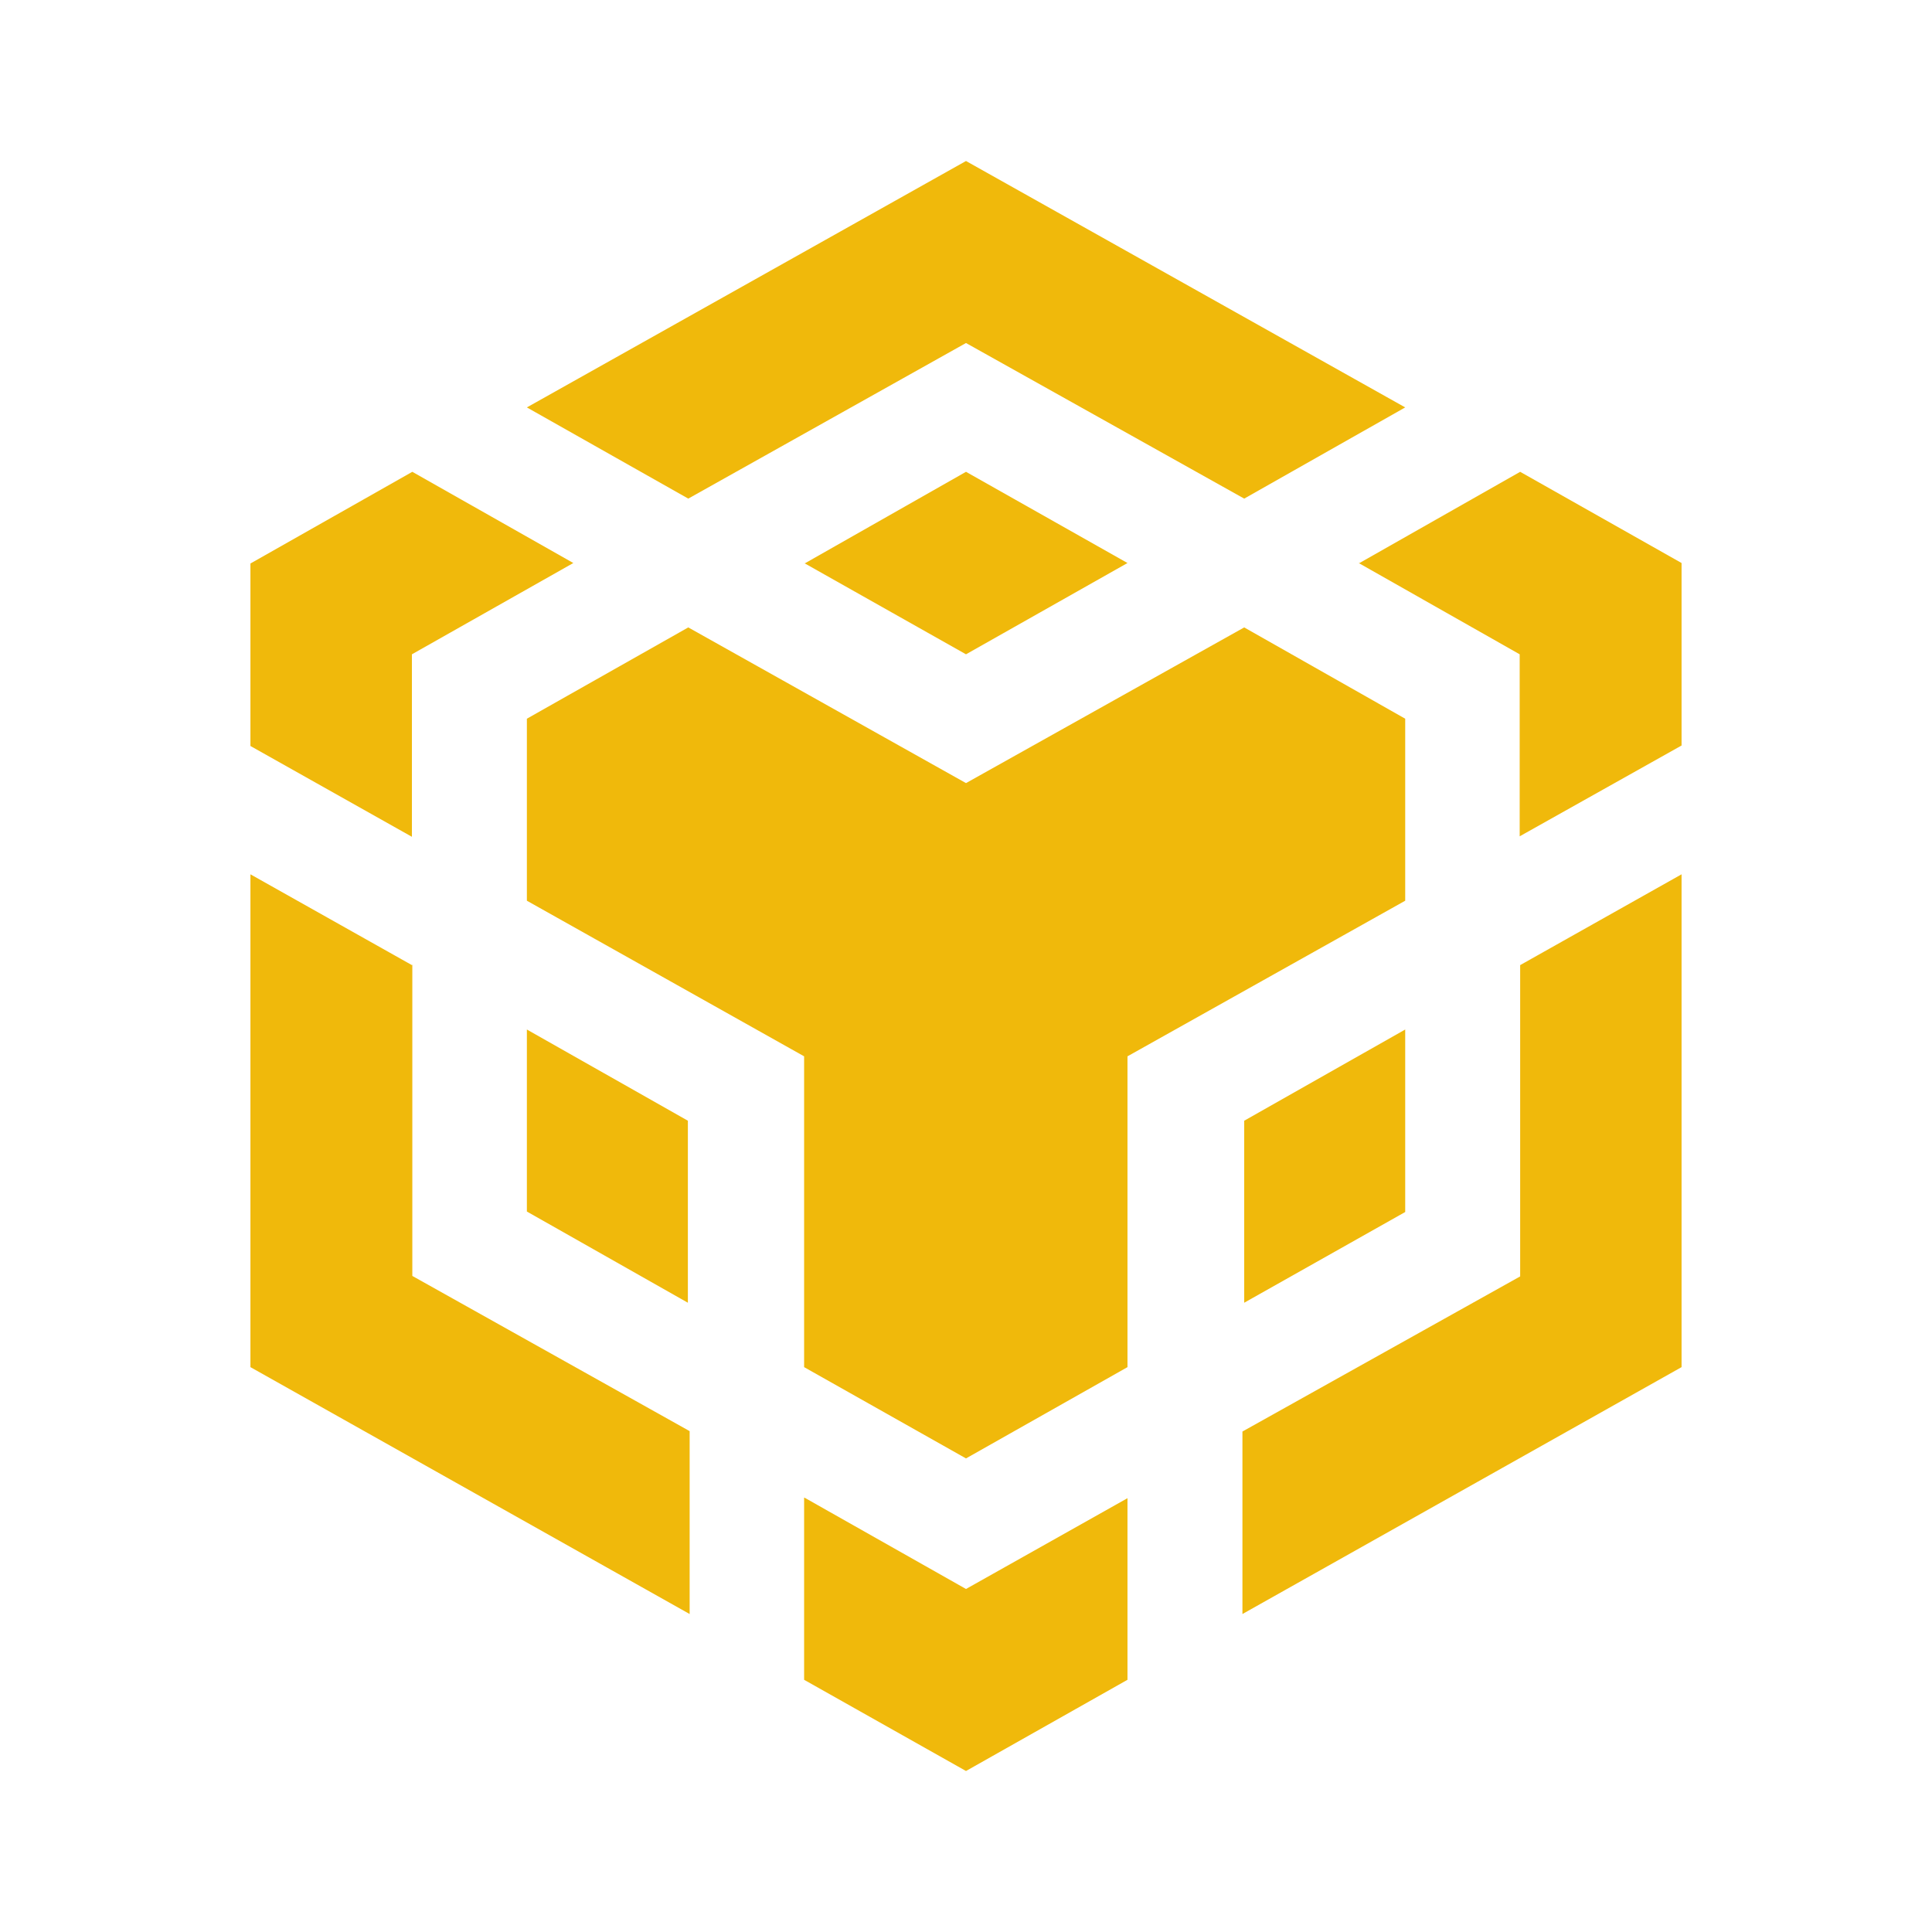
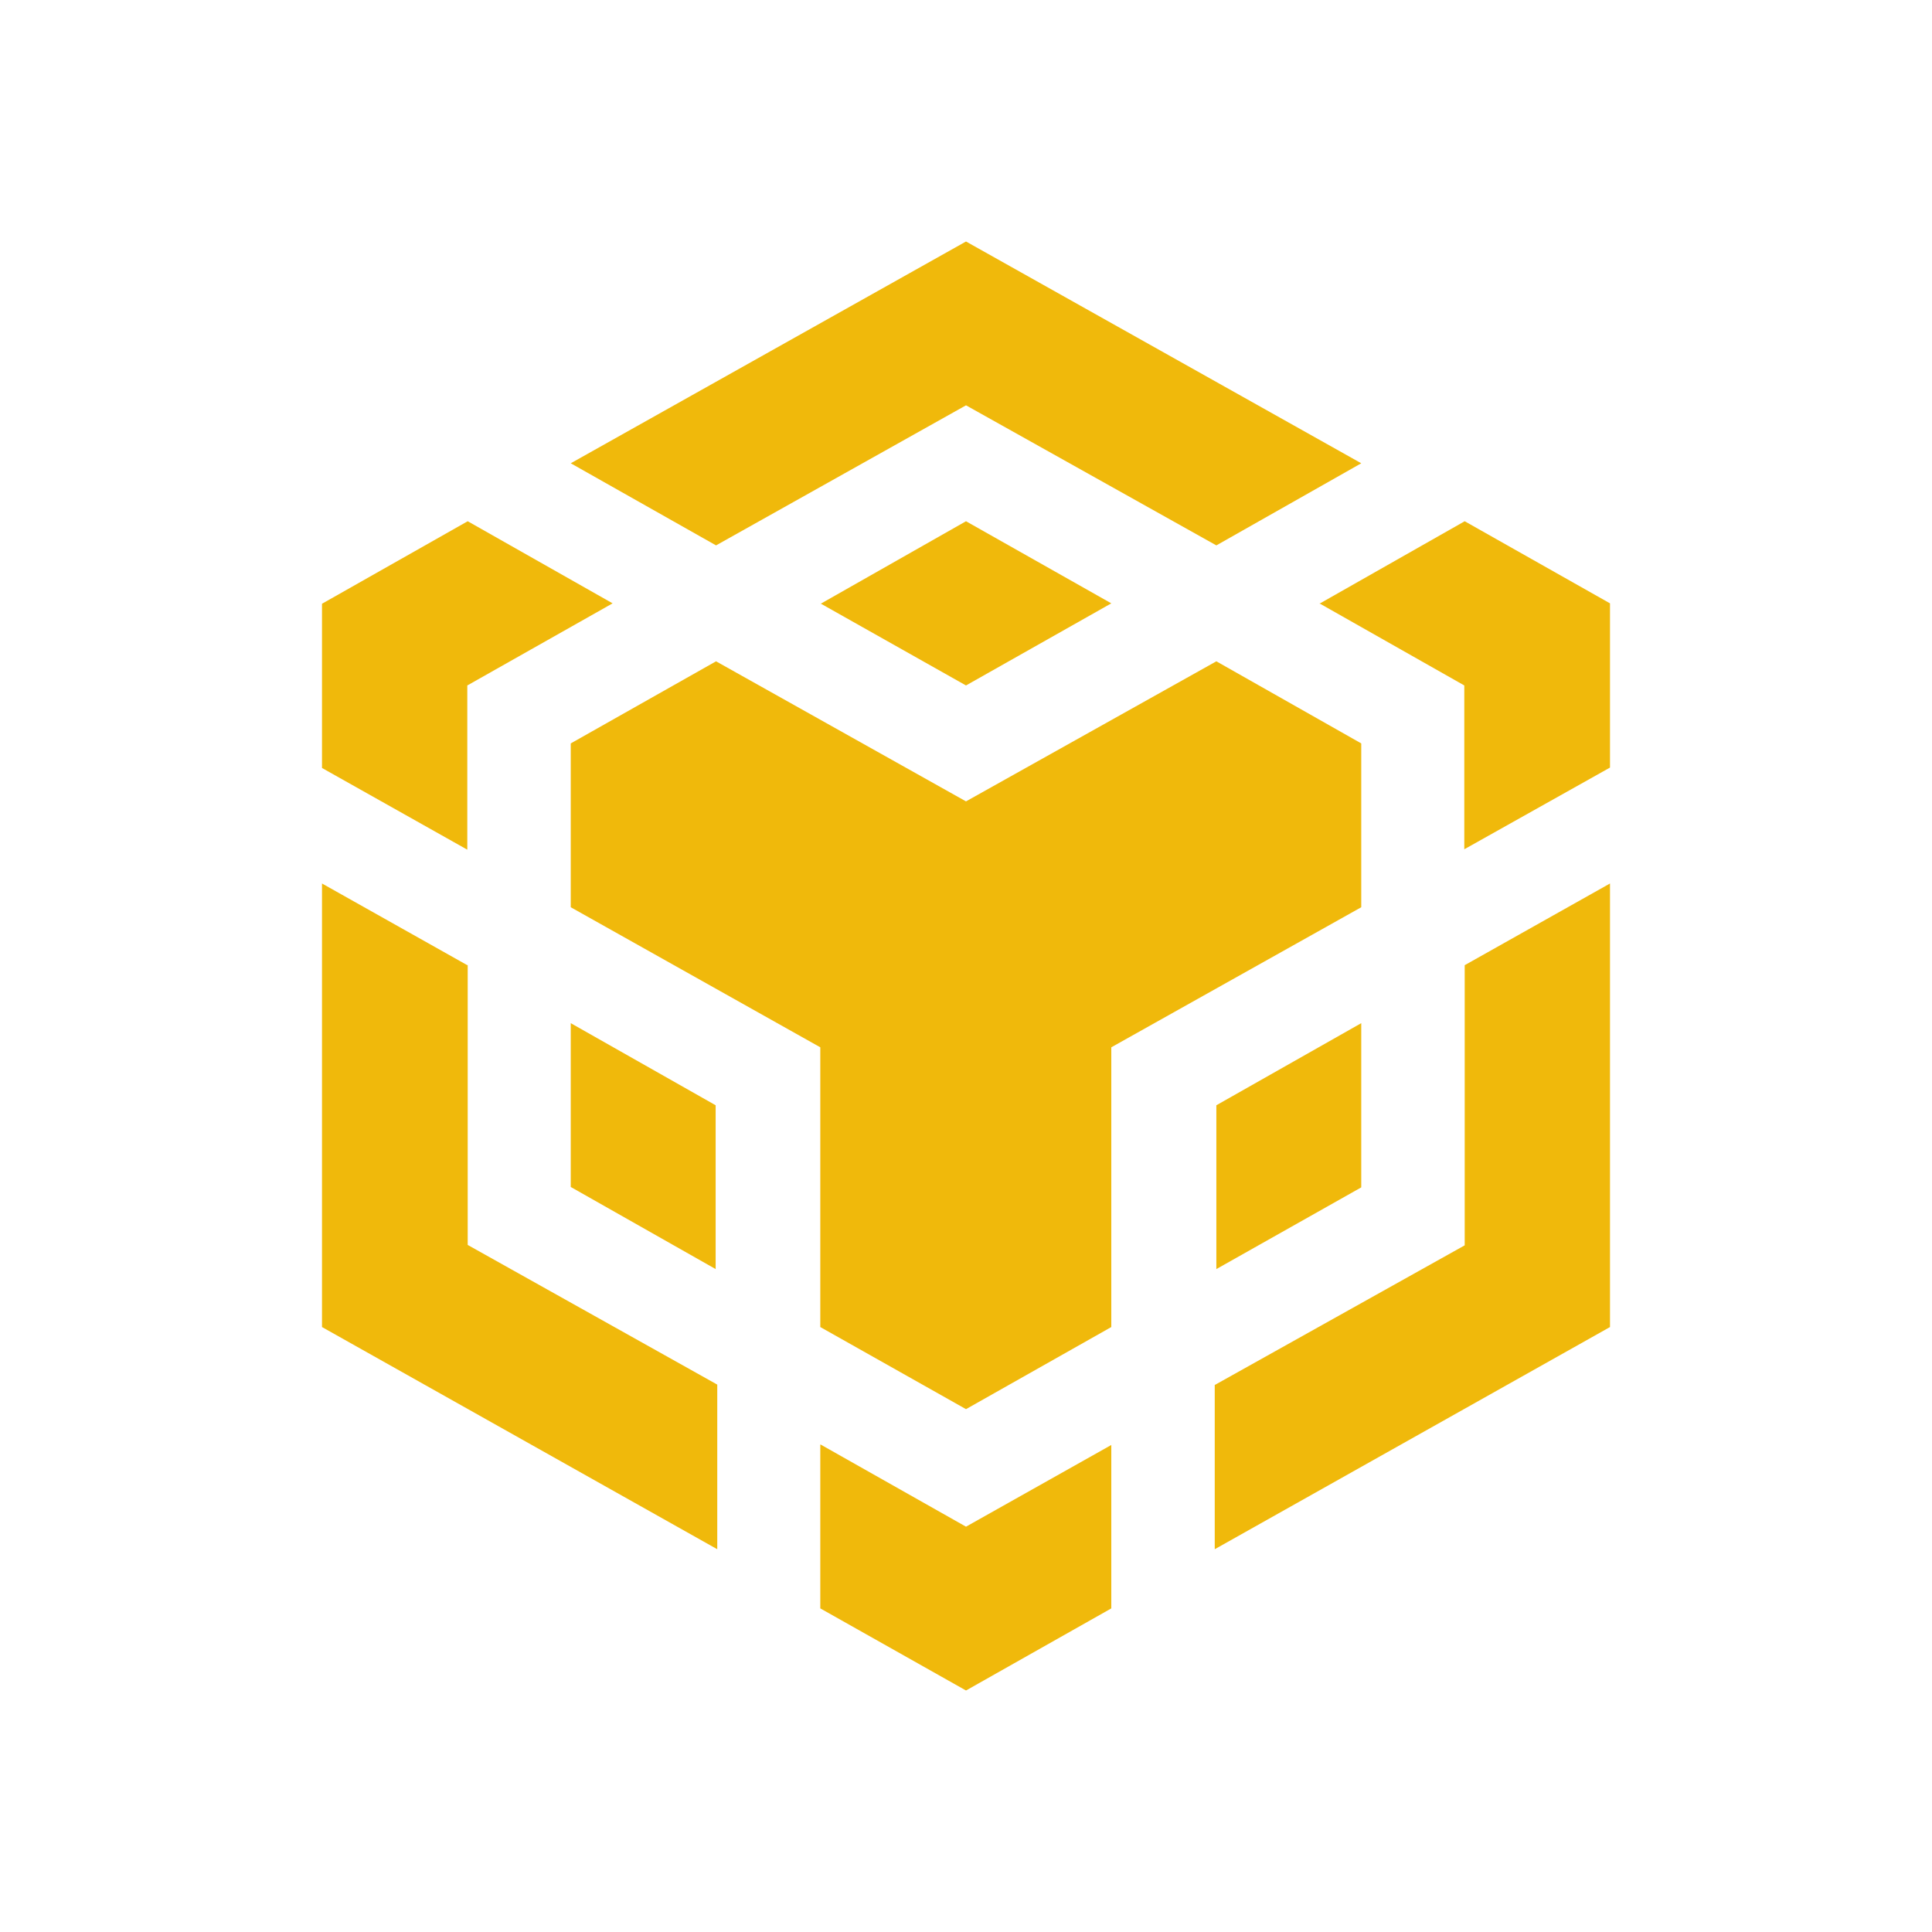
<svg xmlns="http://www.w3.org/2000/svg" width="24" height="24" viewBox="0 0 24 24" fill="none">
-   <path d="M6.545 5.061L12 2L17.456 5.061L15.456 6.194L12 4.261L8.55 6.194L6.545 5.061ZM17.456 8.928L15.456 7.794L12 9.728L8.55 7.794L6.545 8.928V11.189L9.989 13.122V16.983L12 18.117L14.006 16.983V13.122L17.456 11.189V8.928ZM17.456 15.056V12.789L15.456 13.922V16.183L17.456 15.056ZM18.884 15.856L15.434 17.783V20.05L20.889 16.983V10.861L18.884 11.989V15.856ZM16.878 6.994L18.878 8.128V10.389L20.889 9.261V6.994L18.884 5.861L16.878 7V6.994ZM9.989 18.605V20.867L12 22L14.006 20.867V18.611L12 19.739L9.995 18.605H9.989ZM6.545 15.05L8.545 16.183V13.922L6.545 12.789V15.056V15.05ZM9.989 6.994L12 8.128L14.006 6.994L12 5.861L9.995 7L9.989 6.994ZM5.117 8.128L7.122 6.994L5.122 5.861L3.111 7V9.267L5.117 10.395V8.133V8.128ZM5.117 11.989L3.111 10.861V16.983L8.567 20.05V17.778L5.122 15.85V11.983L5.117 11.989Z" fill="#F0B90B" />
+   <path d="M7.09 5.755L12 3L16.91 5.755L15.11 6.775L12 5.035L8.895 6.775L7.09 5.755ZM16.91 9.235L15.11 8.215L12 9.955L8.895 8.215L7.09 9.235V11.27L10.19 13.01V16.485L12 17.505L13.805 16.485V13.01L16.91 11.27V9.235ZM16.91 14.75V12.71L15.11 13.73V15.765L16.91 14.75ZM18.195 15.47L15.09 17.205V19.245L20 16.485V10.975L18.195 11.99V15.47ZM16.39 7.495L18.19 8.515V10.55L20 9.535V7.495L18.195 6.475L16.39 7.5V7.495ZM10.19 17.945V19.98L12 21L13.805 19.98V17.95L12 18.965L10.195 17.945H10.19ZM7.09 14.745L8.89 15.765V13.73L7.09 12.71V14.75V14.745ZM10.19 7.495L12 8.515L13.805 7.495L12 6.475L10.195 7.5L10.19 7.495ZM5.805 8.515L7.61 7.495L5.81 6.475L4 7.5V9.54L5.805 10.555V8.52V8.515ZM5.805 11.99L4 10.975V16.485L8.91 19.245V17.2L5.81 15.465V11.985L5.805 11.99Z" fill="#F0B90B" />
</svg>
